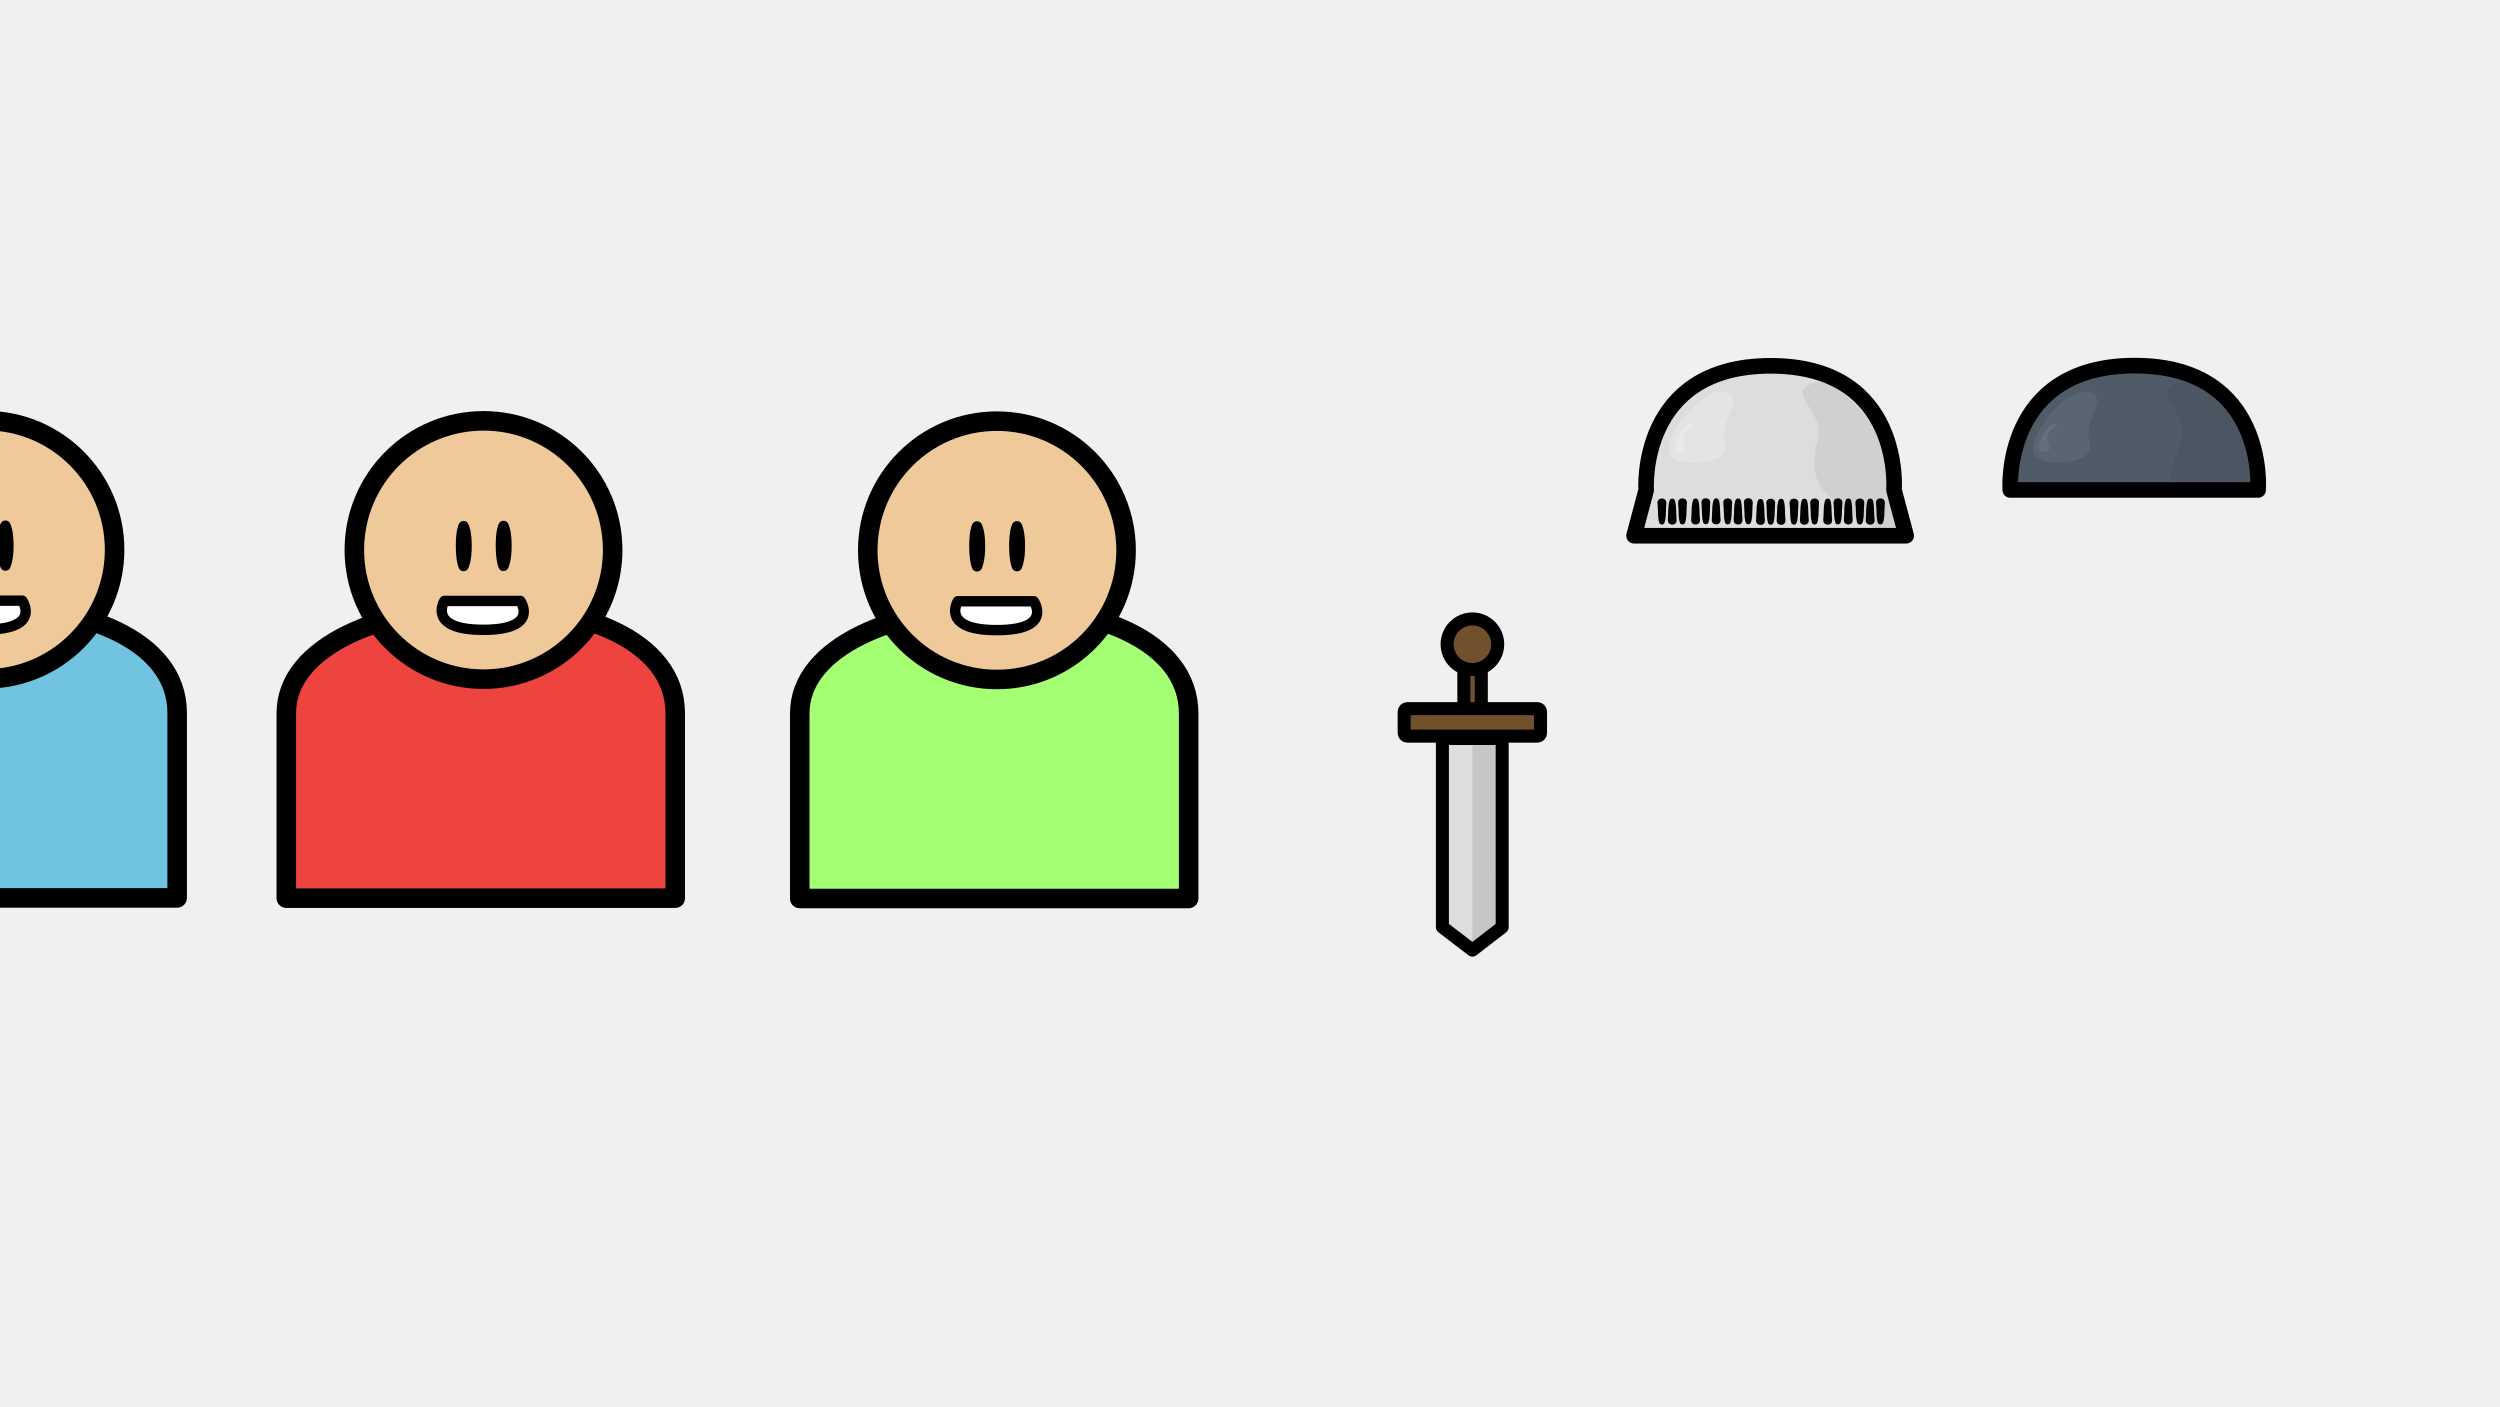
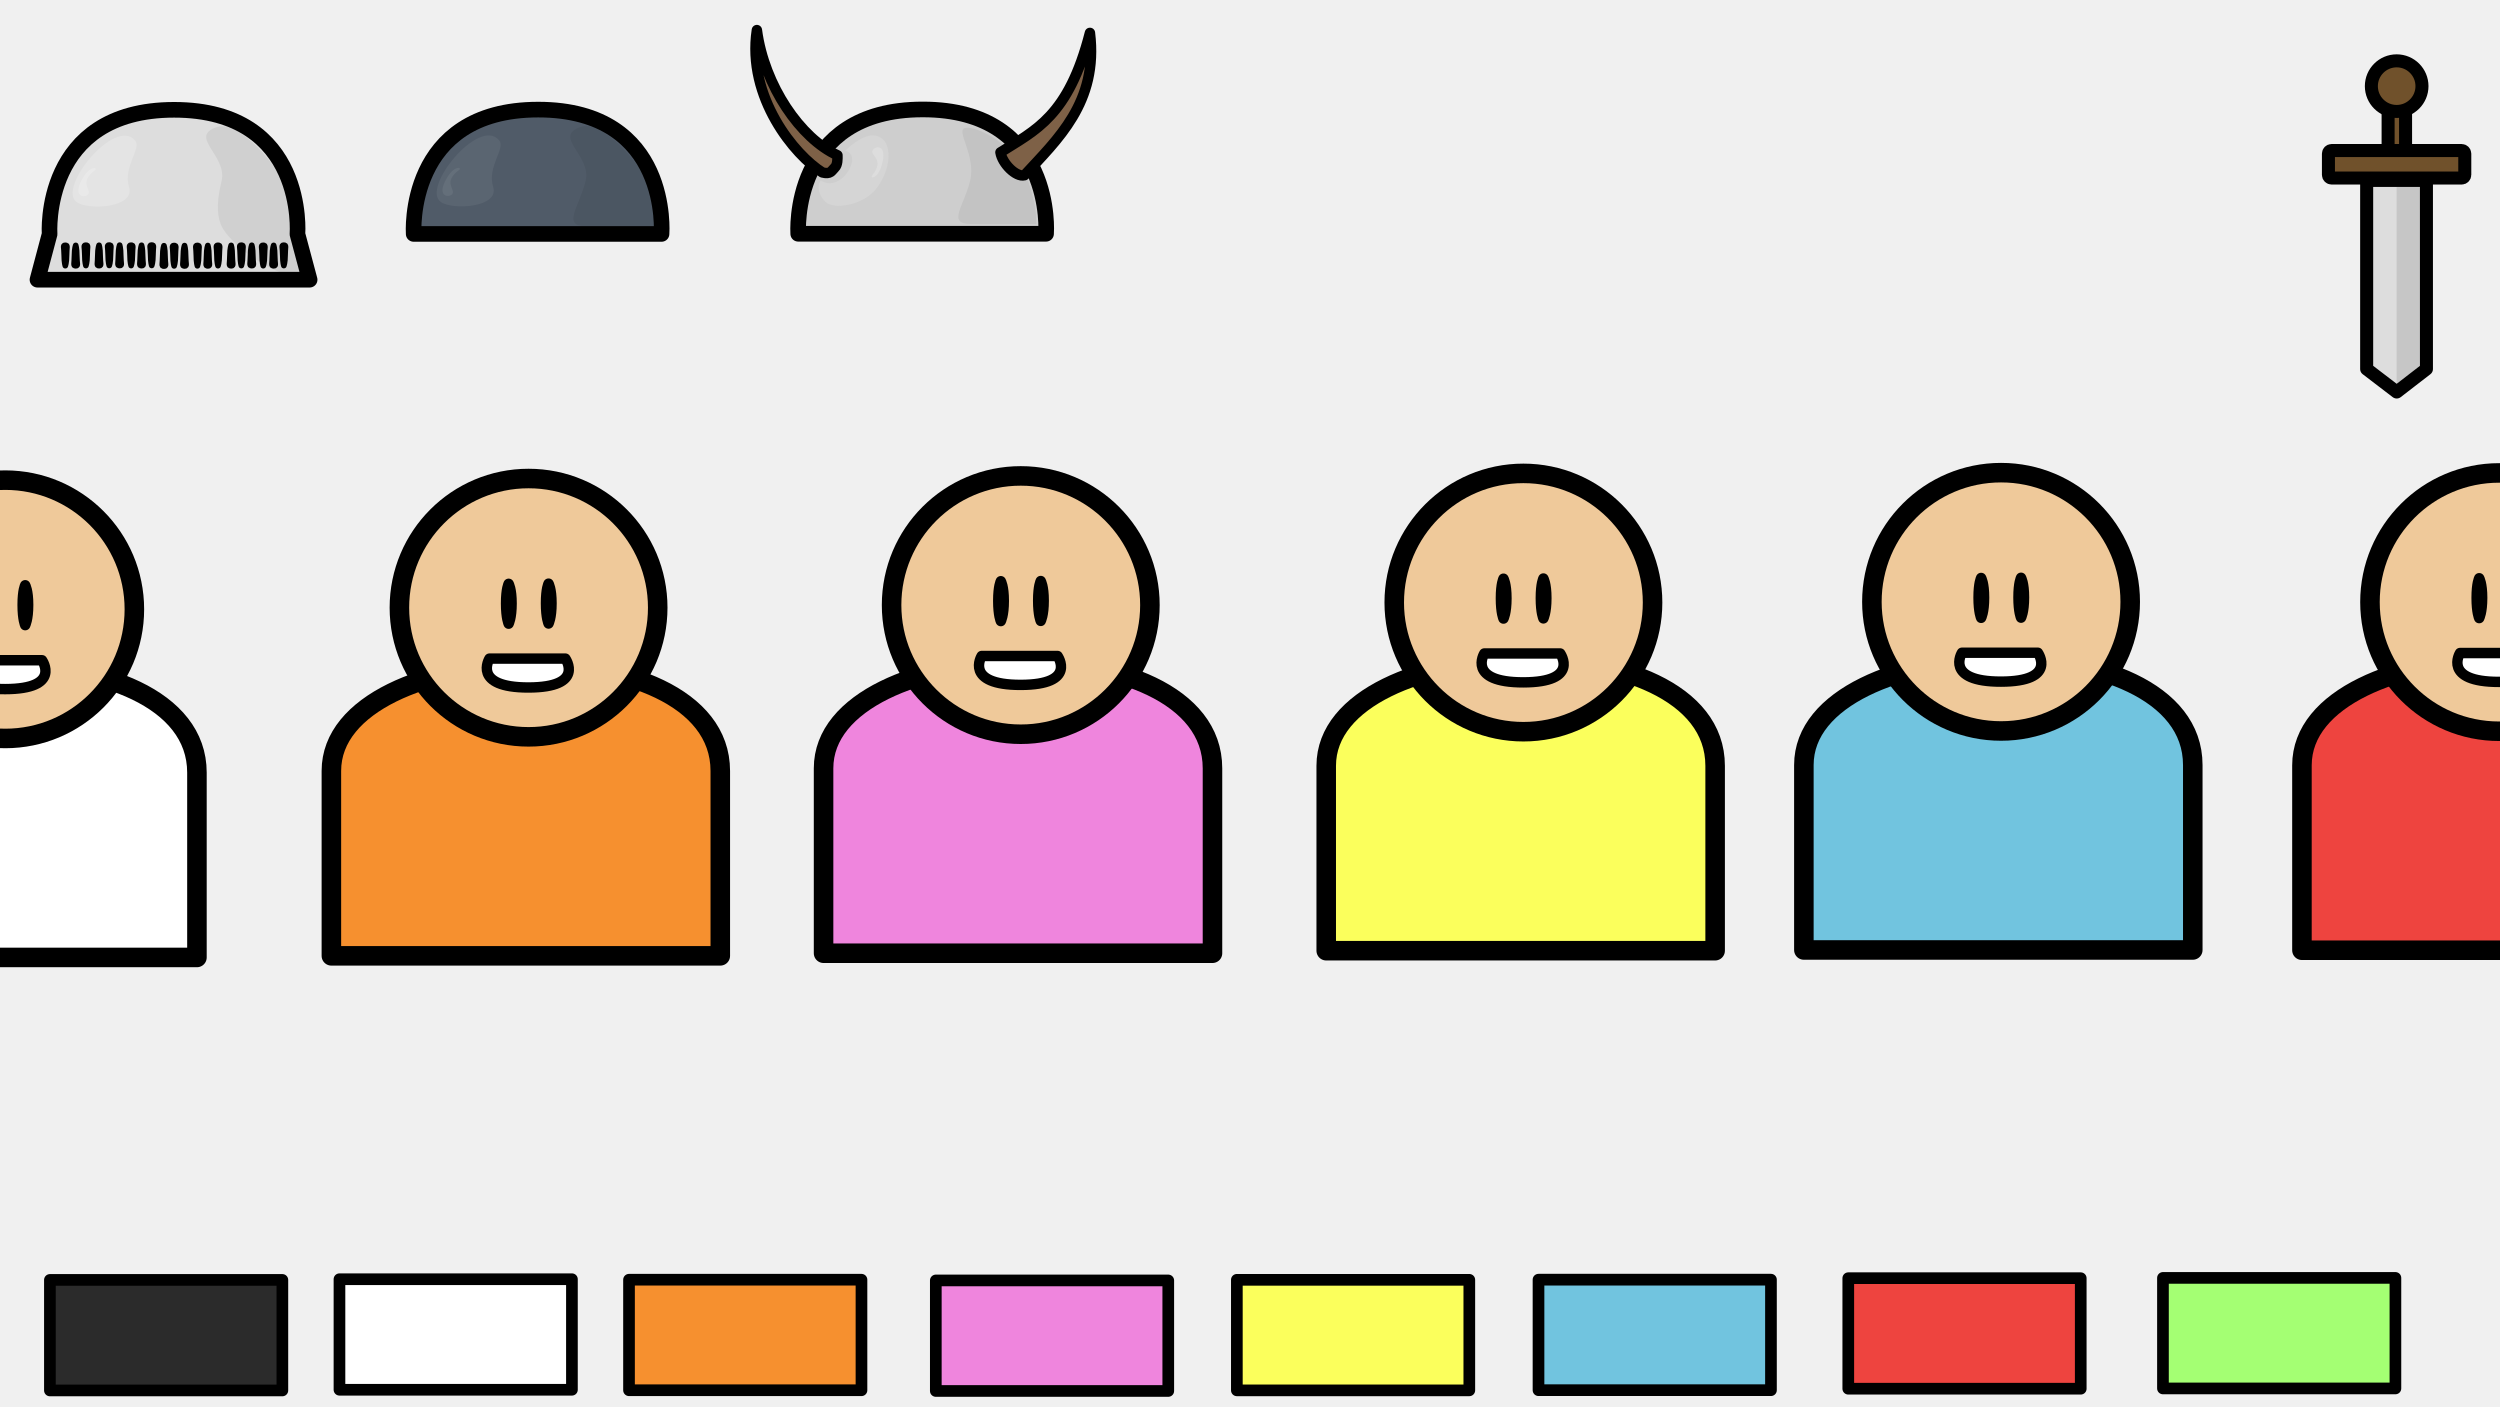
<svg xmlns="http://www.w3.org/2000/svg" width="1920" height="1080" viewBox="0 0 1920 1080" version="1.1" id="svg1">
  <defs id="defs1" />
  <g id="layer1" style="display:inline">
-     <g id="g3" style="display:inline">
-       <g id="g16">
-         <g id="g15">
-           <path style="display:inline;fill:#a4ff73;stroke:#000000;stroke-width:15;stroke-linecap:round;stroke-linejoin:round;stroke-dasharray:none;stroke-opacity:1;fill-opacity:1" d="m 614.203,548.016 c 0,-104.277 298.684,-114.359 298.684,0 V 690.03 H 614.203 Z" id="path4" />
-         </g>
-       </g>
+     <g id="g3" style="display:inline" transform="translate(1548,40)">
+       <path style="display:inline;fill:#a4ff73;fill-opacity:1;stroke:#000000;stroke-width:15;stroke-linecap:round;stroke-linejoin:round;stroke-dasharray:none;stroke-opacity:1" d="m 614.203,548.016 c 0,-104.277 298.684,-114.359 298.684,0 V 690.03 H 614.203 Z" id="path4" />
      <circle style="display:inline;fill:#efc99a;fill-opacity:1;stroke:#000000;stroke-width:15;stroke-linecap:round;stroke-linejoin:round;stroke-dasharray:none;stroke-opacity:1;paint-order:normal" id="path5" cx="765.64" cy="422.639" r="99.198" />
      <path style="display:inline;fill:#ffffff;fill-opacity:1;stroke:#000000;stroke-width:8;stroke-linecap:round;stroke-linejoin:round;stroke-dasharray:none;stroke-opacity:1;paint-order:normal" d="m 735.602,461.759 h 58.331 c 0,0 15.378,22.115 -28.326,22.177 -43.704,0.062 -30.005,-22.177 -30.005,-22.177 z" id="path7" />
      <g id="g11">
        <path style="display:inline;fill:#000000;fill-opacity:1;stroke:#000000;stroke-width:8;stroke-linecap:round;stroke-linejoin:round;stroke-dasharray:none;stroke-opacity:1;paint-order:normal" d="m 750.338,404.313 c 0,0 -1.976,3.662 -1.976,15.066 0,11.404 1.976,15.56 1.976,15.56 0,0 2.275,-4.218 2.277,-15.525 0.002,-11.307 -2.277,-15.101 -2.277,-15.101 z" id="path11" />
        <path style="display:inline;fill:#000000;fill-opacity:1;stroke:#000000;stroke-width:8;stroke-linecap:round;stroke-linejoin:round;stroke-dasharray:none;stroke-opacity:1;paint-order:normal" d="m 780.994,404.174 c 0,0 -1.976,3.662 -1.976,15.066 0,11.404 1.976,15.56 1.976,15.56 0,0 2.275,-4.218 2.277,-15.525 0.002,-11.307 -2.277,-15.101 -2.277,-15.101 z" id="path11-3" />
      </g>
    </g>
-     <g id="g3-8" style="display:inline" transform="translate(-394.3096,-0.2340632)">
-       <g id="g16-8">
-         <g id="g15-2">
-           <path style="display:inline;fill:#ee443f;stroke:#000000;stroke-width:15;stroke-linecap:round;stroke-linejoin:round;stroke-dasharray:none;stroke-opacity:1;fill-opacity:1" d="m 614.203,548.016 c 0,-104.277 298.684,-114.359 298.684,0 V 690.03 H 614.203 Z" id="path4-4" />
-         </g>
-       </g>
+     <g id="g3-8" style="display:inline" transform="translate(1153.69,39.76594)">
+       <path style="display:inline;fill:#ee443f;fill-opacity:1;stroke:#000000;stroke-width:15;stroke-linecap:round;stroke-linejoin:round;stroke-dasharray:none;stroke-opacity:1" d="m 614.203,548.016 c 0,-104.277 298.684,-114.359 298.684,0 V 690.03 H 614.203 Z" id="path4-4" />
      <circle style="display:inline;fill:#efc99a;fill-opacity:1;stroke:#000000;stroke-width:15;stroke-linecap:round;stroke-linejoin:round;stroke-dasharray:none;stroke-opacity:1;paint-order:normal" id="path5-5" cx="765.64" cy="422.639" r="99.198" />
      <path style="display:inline;fill:#ffffff;fill-opacity:1;stroke:#000000;stroke-width:8;stroke-linecap:round;stroke-linejoin:round;stroke-dasharray:none;stroke-opacity:1;paint-order:normal" d="m 735.602,461.759 h 58.331 c 0,0 15.378,22.115 -28.326,22.177 -43.704,0.062 -30.005,-22.177 -30.005,-22.177 z" id="path7-5" />
      <g id="g11-1">
        <path style="display:inline;fill:#000000;fill-opacity:1;stroke:#000000;stroke-width:8;stroke-linecap:round;stroke-linejoin:round;stroke-dasharray:none;stroke-opacity:1;paint-order:normal" d="m 750.338,404.313 c 0,0 -1.976,3.662 -1.976,15.066 0,11.404 1.976,15.56 1.976,15.56 0,0 2.275,-4.218 2.277,-15.525 0.002,-11.307 -2.277,-15.101 -2.277,-15.101 z" id="path11-7" />
        <path style="display:inline;fill:#000000;fill-opacity:1;stroke:#000000;stroke-width:8;stroke-linecap:round;stroke-linejoin:round;stroke-dasharray:none;stroke-opacity:1;paint-order:normal" d="m 780.994,404.174 c 0,0 -1.976,3.662 -1.976,15.066 0,11.404 1.976,15.56 1.976,15.56 0,0 2.275,-4.218 2.277,-15.525 0.002,-11.307 -2.277,-15.101 -2.277,-15.101 z" id="path11-3-1" />
      </g>
    </g>
-     <g id="g3-8-7" style="display:inline" transform="translate(-776.8301,-0.44117)">
-       <g id="g16-8-6">
-         <g id="g15-2-1">
-           <path style="display:inline;fill:#71c4df;fill-opacity:1;stroke:#000000;stroke-width:15;stroke-linecap:round;stroke-linejoin:round;stroke-dasharray:none;stroke-opacity:1" d="m 614.203,548.016 c 0,-104.277 298.684,-114.359 298.684,0 V 690.03 H 614.203 Z" id="path4-4-4" />
-         </g>
-       </g>
+     <g id="g3-8-7" style="display:inline" transform="translate(771.1699,39.55883)">
+       <path style="display:inline;fill:#71c4df;fill-opacity:1;stroke:#000000;stroke-width:15;stroke-linecap:round;stroke-linejoin:round;stroke-dasharray:none;stroke-opacity:1" d="m 614.203,548.016 c 0,-104.277 298.684,-114.359 298.684,0 V 690.03 H 614.203 Z" id="path4-4-4" />
      <circle style="display:inline;fill:#efc99a;fill-opacity:1;stroke:#000000;stroke-width:15;stroke-linecap:round;stroke-linejoin:round;stroke-dasharray:none;stroke-opacity:1;paint-order:normal" id="path5-5-2" cx="765.64" cy="422.639" r="99.198" />
      <path style="display:inline;fill:#ffffff;fill-opacity:1;stroke:#000000;stroke-width:8;stroke-linecap:round;stroke-linejoin:round;stroke-dasharray:none;stroke-opacity:1;paint-order:normal" d="m 735.602,461.759 h 58.331 c 0,0 15.378,22.115 -28.326,22.177 -43.704,0.062 -30.005,-22.177 -30.005,-22.177 z" id="path7-5-3" />
      <g id="g11-1-2">
        <path style="display:inline;fill:#000000;fill-opacity:1;stroke:#000000;stroke-width:8;stroke-linecap:round;stroke-linejoin:round;stroke-dasharray:none;stroke-opacity:1;paint-order:normal" d="m 750.338,404.313 c 0,0 -1.976,3.662 -1.976,15.066 0,11.404 1.976,15.56 1.976,15.56 0,0 2.275,-4.218 2.277,-15.525 0.002,-11.307 -2.277,-15.101 -2.277,-15.101 z" id="path11-7-2" />
        <path style="display:inline;fill:#000000;fill-opacity:1;stroke:#000000;stroke-width:8;stroke-linecap:round;stroke-linejoin:round;stroke-dasharray:none;stroke-opacity:1;paint-order:normal" d="m 780.994,404.174 c 0,0 -1.976,3.662 -1.976,15.066 0,11.404 1.976,15.56 1.976,15.56 0,0 2.275,-4.218 2.277,-15.525 0.002,-11.307 -2.277,-15.101 -2.277,-15.101 z" id="path11-3-1-1" />
      </g>
    </g>
-     <g id="g3-8-7-7" style="display:inline" transform="translate(-1143.665,0.1177045)">
-       <g id="g16-8-6-6">
-         <g id="g15-2-1-1">
-           <path style="display:inline;fill:#fbff5c;fill-opacity:1;stroke:#000000;stroke-width:15;stroke-linecap:round;stroke-linejoin:round;stroke-dasharray:none;stroke-opacity:1" d="m 614.203,548.016 c 0,-104.277 298.684,-114.359 298.684,0 V 690.03 H 614.203 Z" id="path4-4-4-8" />
-         </g>
-       </g>
+     <g id="g3-8-7-7" style="display:inline" transform="translate(404.3348,40.1177)">
+       <path style="display:inline;fill:#fbff5c;fill-opacity:1;stroke:#000000;stroke-width:15;stroke-linecap:round;stroke-linejoin:round;stroke-dasharray:none;stroke-opacity:1" d="m 614.203,548.016 c 0,-104.277 298.684,-114.359 298.684,0 V 690.03 H 614.203 Z" id="path4-4-4-8" />
      <circle style="display:inline;fill:#efc99a;fill-opacity:1;stroke:#000000;stroke-width:15;stroke-linecap:round;stroke-linejoin:round;stroke-dasharray:none;stroke-opacity:1;paint-order:normal" id="path5-5-2-9" cx="765.64" cy="422.639" r="99.198" />
      <path style="display:inline;fill:#ffffff;fill-opacity:1;stroke:#000000;stroke-width:8;stroke-linecap:round;stroke-linejoin:round;stroke-dasharray:none;stroke-opacity:1;paint-order:normal" d="m 735.602,461.759 h 58.331 c 0,0 15.378,22.115 -28.326,22.177 -43.704,0.062 -30.005,-22.177 -30.005,-22.177 z" id="path7-5-3-2" />
      <g id="g11-1-2-7">
        <path style="display:inline;fill:#000000;fill-opacity:1;stroke:#000000;stroke-width:8;stroke-linecap:round;stroke-linejoin:round;stroke-dasharray:none;stroke-opacity:1;paint-order:normal" d="m 750.338,404.313 c 0,0 -1.976,3.662 -1.976,15.066 0,11.404 1.976,15.56 1.976,15.56 0,0 2.275,-4.218 2.277,-15.525 0.002,-11.307 -2.277,-15.101 -2.277,-15.101 z" id="path11-7-2-9" />
        <path style="display:inline;fill:#000000;fill-opacity:1;stroke:#000000;stroke-width:8;stroke-linecap:round;stroke-linejoin:round;stroke-dasharray:none;stroke-opacity:1;paint-order:normal" d="m 780.994,404.174 c 0,0 -1.976,3.662 -1.976,15.066 0,11.404 1.976,15.56 1.976,15.56 0,0 2.275,-4.218 2.277,-15.525 0.002,-11.307 -2.277,-15.101 -2.277,-15.101 z" id="path11-3-1-1-5" />
      </g>
    </g>
-     <g id="g3-8-7-7-2" style="display:inline" transform="translate(-1529.703,2.05883)">
-       <g id="g16-8-6-6-3">
-         <g id="g15-2-1-1-3">
-           <path style="display:inline;fill:#ef85dd;fill-opacity:1;stroke:#000000;stroke-width:15;stroke-linecap:round;stroke-linejoin:round;stroke-dasharray:none;stroke-opacity:1" d="m 614.203,548.016 c 0,-104.277 298.684,-114.359 298.684,0 V 690.03 H 614.203 Z" id="path4-4-4-8-4" />
-         </g>
-       </g>
+     <g id="g3-8-7-7-2" style="display:inline" transform="translate(18.2974,42.05883)">
+       <path style="display:inline;fill:#ef85dd;fill-opacity:1;stroke:#000000;stroke-width:15;stroke-linecap:round;stroke-linejoin:round;stroke-dasharray:none;stroke-opacity:1" d="m 614.203,548.016 c 0,-104.277 298.684,-114.359 298.684,0 V 690.03 H 614.203 Z" id="path4-4-4-8-4" />
      <circle style="display:inline;fill:#efc99a;fill-opacity:1;stroke:#000000;stroke-width:15;stroke-linecap:round;stroke-linejoin:round;stroke-dasharray:none;stroke-opacity:1;paint-order:normal" id="path5-5-2-9-1" cx="765.64" cy="422.639" r="99.198" />
      <path style="display:inline;fill:#ffffff;fill-opacity:1;stroke:#000000;stroke-width:8;stroke-linecap:round;stroke-linejoin:round;stroke-dasharray:none;stroke-opacity:1;paint-order:normal" d="m 735.602,461.759 h 58.331 c 0,0 15.378,22.115 -28.326,22.177 -43.704,0.062 -30.005,-22.177 -30.005,-22.177 z" id="path7-5-3-2-1" />
      <g id="g11-1-2-7-3">
        <path style="display:inline;fill:#000000;fill-opacity:1;stroke:#000000;stroke-width:8;stroke-linecap:round;stroke-linejoin:round;stroke-dasharray:none;stroke-opacity:1;paint-order:normal" d="m 750.338,404.313 c 0,0 -1.976,3.662 -1.976,15.066 0,11.404 1.976,15.56 1.976,15.56 0,0 2.275,-4.218 2.277,-15.525 0.002,-11.307 -2.277,-15.101 -2.277,-15.101 z" id="path11-7-2-9-8" />
        <path style="display:inline;fill:#000000;fill-opacity:1;stroke:#000000;stroke-width:8;stroke-linecap:round;stroke-linejoin:round;stroke-dasharray:none;stroke-opacity:1;paint-order:normal" d="m 780.994,404.174 c 0,0 -1.976,3.662 -1.976,15.066 0,11.404 1.976,15.56 1.976,15.56 0,0 2.275,-4.218 2.277,-15.525 0.002,-11.307 -2.277,-15.101 -2.277,-15.101 z" id="path11-3-1-1-5-7" />
      </g>
    </g>
-     <g id="g3-8-7-7-2-7" style="display:inline" transform="translate(-1907.703,4.05883)">
-       <g id="g16-8-6-6-3-9">
-         <g id="g15-2-1-1-3-3">
-           <path style="display:inline;fill:#f6902f;fill-opacity:1;stroke:#000000;stroke-width:15;stroke-linecap:round;stroke-linejoin:round;stroke-dasharray:none;stroke-opacity:1" d="m 614.203,548.016 c 0,-104.277 298.684,-114.359 298.684,0 V 690.03 H 614.203 Z" id="path4-4-4-8-4-1" />
-         </g>
-       </g>
+     <g id="g3-8-7-7-2-7" style="display:inline" transform="translate(-359.7026,44.05883)">
+       <path style="display:inline;fill:#f6902f;fill-opacity:1;stroke:#000000;stroke-width:15;stroke-linecap:round;stroke-linejoin:round;stroke-dasharray:none;stroke-opacity:1" d="m 614.203,548.016 c 0,-104.277 298.684,-114.359 298.684,0 V 690.03 H 614.203 Z" id="path4-4-4-8-4-1" />
      <circle style="display:inline;fill:#efc99a;fill-opacity:1;stroke:#000000;stroke-width:15;stroke-linecap:round;stroke-linejoin:round;stroke-dasharray:none;stroke-opacity:1;paint-order:normal" id="path5-5-2-9-1-9" cx="765.64" cy="422.639" r="99.198" />
      <path style="display:inline;fill:#ffffff;fill-opacity:1;stroke:#000000;stroke-width:8;stroke-linecap:round;stroke-linejoin:round;stroke-dasharray:none;stroke-opacity:1;paint-order:normal" d="m 735.602,461.759 h 58.331 c 0,0 15.378,22.115 -28.326,22.177 -43.704,0.062 -30.005,-22.177 -30.005,-22.177 z" id="path7-5-3-2-1-8" />
      <g id="g11-1-2-7-3-6">
        <path style="display:inline;fill:#000000;fill-opacity:1;stroke:#000000;stroke-width:8;stroke-linecap:round;stroke-linejoin:round;stroke-dasharray:none;stroke-opacity:1;paint-order:normal" d="m 750.338,404.313 c 0,0 -1.976,3.662 -1.976,15.066 0,11.404 1.976,15.56 1.976,15.56 0,0 2.275,-4.218 2.277,-15.525 0.002,-11.307 -2.277,-15.101 -2.277,-15.101 z" id="path11-7-2-9-8-5" />
        <path style="display:inline;fill:#000000;fill-opacity:1;stroke:#000000;stroke-width:8;stroke-linecap:round;stroke-linejoin:round;stroke-dasharray:none;stroke-opacity:1;paint-order:normal" d="m 780.994,404.174 c 0,0 -1.976,3.662 -1.976,15.066 0,11.404 1.976,15.56 1.976,15.56 0,0 2.275,-4.218 2.277,-15.525 0.002,-11.307 -2.277,-15.101 -2.277,-15.101 z" id="path11-3-1-1-5-7-0" />
      </g>
    </g>
-     <g id="g3-8-7-7-2-7-0" style="display:inline" transform="translate(-2309.642,5.304429)">
-       <g id="g16-8-6-6-3-9-2">
-         <g id="g15-2-1-1-3-3-4">
-           <path style="display:inline;fill:#ffffff;fill-opacity:1;stroke:#000000;stroke-width:15;stroke-linecap:round;stroke-linejoin:round;stroke-dasharray:none;stroke-opacity:1" d="m 614.203,548.016 c 0,-104.277 298.684,-114.359 298.684,0 V 690.03 H 614.203 Z" id="path4-4-4-8-4-1-8" />
-         </g>
-       </g>
+     <g id="g3-8-7-7-2-7-0" style="display:inline" transform="translate(-761.642,45.30443)">
+       <path style="display:inline;fill:#ffffff;fill-opacity:1;stroke:#000000;stroke-width:15;stroke-linecap:round;stroke-linejoin:round;stroke-dasharray:none;stroke-opacity:1" d="m 614.203,548.016 c 0,-104.277 298.684,-114.359 298.684,0 V 690.03 H 614.203 Z" id="path4-4-4-8-4-1-8" />
      <circle style="display:inline;fill:#efc99a;fill-opacity:1;stroke:#000000;stroke-width:15;stroke-linecap:round;stroke-linejoin:round;stroke-dasharray:none;stroke-opacity:1;paint-order:normal" id="path5-5-2-9-1-9-6" cx="765.64" cy="422.639" r="99.198" />
      <path style="display:inline;fill:#ffffff;fill-opacity:1;stroke:#000000;stroke-width:8;stroke-linecap:round;stroke-linejoin:round;stroke-dasharray:none;stroke-opacity:1;paint-order:normal" d="m 735.602,461.759 h 58.331 c 0,0 15.378,22.115 -28.326,22.177 -43.704,0.062 -30.005,-22.177 -30.005,-22.177 z" id="path7-5-3-2-1-8-5" />
      <g id="g11-1-2-7-3-6-0">
        <path style="display:inline;fill:#000000;fill-opacity:1;stroke:#000000;stroke-width:8;stroke-linecap:round;stroke-linejoin:round;stroke-dasharray:none;stroke-opacity:1;paint-order:normal" d="m 750.338,404.313 c 0,0 -1.976,3.662 -1.976,15.066 0,11.404 1.976,15.56 1.976,15.56 0,0 2.275,-4.218 2.277,-15.525 0.002,-11.307 -2.277,-15.101 -2.277,-15.101 z" id="path11-7-2-9-8-5-9" />
        <path style="display:inline;fill:#000000;fill-opacity:1;stroke:#000000;stroke-width:8;stroke-linecap:round;stroke-linejoin:round;stroke-dasharray:none;stroke-opacity:1;paint-order:normal" d="m 780.994,404.174 c 0,0 -1.976,3.662 -1.976,15.066 0,11.404 1.976,15.56 1.976,15.56 0,0 2.275,-4.218 2.277,-15.525 0.002,-11.307 -2.277,-15.101 -2.277,-15.101 z" id="path11-3-1-1-5-7-0-0" />
      </g>
    </g>
-     <g id="g3-8-7-7-2-7-0-3" style="display:inline" transform="translate(-2712.542,4.076073)">
-       <g id="g16-8-6-6-3-9-2-8">
-         <g id="g15-2-1-1-3-3-4-9">
-           <path style="display:inline;fill:#2b2b2b;fill-opacity:1;stroke:#000000;stroke-width:15;stroke-linecap:round;stroke-linejoin:round;stroke-dasharray:none;stroke-opacity:1" d="m 614.203,548.016 c 0,-104.277 298.684,-114.359 298.684,0 V 690.03 H 614.203 Z" id="path4-4-4-8-4-1-8-3" />
-         </g>
-       </g>
+     <g id="g3-8-7-7-2-7-0-3" style="display:inline" transform="translate(-1164.542,44.07607)">
+       <path style="display:inline;fill:#2b2b2b;fill-opacity:1;stroke:#000000;stroke-width:15;stroke-linecap:round;stroke-linejoin:round;stroke-dasharray:none;stroke-opacity:1" d="m 614.203,548.016 c 0,-104.277 298.684,-114.359 298.684,0 V 690.03 H 614.203 Z" id="path4-4-4-8-4-1-8-3" />
      <circle style="display:inline;fill:#efc99a;fill-opacity:1;stroke:#000000;stroke-width:15;stroke-linecap:round;stroke-linejoin:round;stroke-dasharray:none;stroke-opacity:1;paint-order:normal" id="path5-5-2-9-1-9-6-4" cx="765.64" cy="422.639" r="99.198" />
      <path style="display:inline;fill:#ffffff;fill-opacity:1;stroke:#000000;stroke-width:8;stroke-linecap:round;stroke-linejoin:round;stroke-dasharray:none;stroke-opacity:1;paint-order:normal" d="m 735.602,461.759 h 58.331 c 0,0 15.378,22.115 -28.326,22.177 -43.704,0.062 -30.005,-22.177 -30.005,-22.177 z" id="path7-5-3-2-1-8-5-4" />
      <g id="g11-1-2-7-3-6-0-6">
        <path style="display:inline;fill:#000000;fill-opacity:1;stroke:#000000;stroke-width:8;stroke-linecap:round;stroke-linejoin:round;stroke-dasharray:none;stroke-opacity:1;paint-order:normal" d="m 750.338,404.313 c 0,0 -1.976,3.662 -1.976,15.066 0,11.404 1.976,15.56 1.976,15.56 0,0 2.275,-4.218 2.277,-15.525 0.002,-11.307 -2.277,-15.101 -2.277,-15.101 z" id="path11-7-2-9-8-5-9-0" />
        <path style="display:inline;fill:#000000;fill-opacity:1;stroke:#000000;stroke-width:8;stroke-linecap:round;stroke-linejoin:round;stroke-dasharray:none;stroke-opacity:1;paint-order:normal" d="m 780.994,404.174 c 0,0 -1.976,3.662 -1.976,15.066 0,11.404 1.976,15.56 1.976,15.56 0,0 2.275,-4.218 2.277,-15.525 0.002,-11.307 -2.277,-15.101 -2.277,-15.101 z" id="path11-3-1-1-5-7-0-0-6" />
      </g>
    </g>
-     <g id="g18" transform="translate(1266)">
-       <g id="g14" transform="translate(370.524)">
+     <g id="g18" transform="translate(39.83521,-196.6173)">
+       <g id="g14" transform="translate(-97.47605)">
        <path style="fill:#cecece;fill-opacity:1;stroke:#000000;stroke-width:12;stroke-linecap:round;stroke-linejoin:round;stroke-dasharray:none;stroke-opacity:1;paint-order:normal" d="m 670.672,376.157 h 190.348 c 0,0 7.504,-95.484 -94.704,-95.484 -102.208,0 -95.645,95.484 -95.645,95.484 z" id="path12" />
        <g id="g17" style="display:inline">
          <path id="path14-4" style="baseline-shift:baseline;display:inline;overflow:visible;vector-effect:none;fill:#c3c3c3;fill-opacity:1;stroke-linecap:round;stroke-linejoin:round;paint-order:stroke markers fill;enable-background:accumulate;stop-color:#000000" d="m 803.299,368.66 c -18.597,-0.111 -5.493,-13.345 -0.601,-33.084 4.892,-19.738 -12.096,-39.611 -3.371,-40.802 8.725,-1.191 31.625,11.939 33.617,19.49 -13.577,2.483 4.972,23.554 12.742,17.274 7.107,19.034 7.844,28.291 7.904,37.139 -17.182,-0.001 -38.343,0.103 -50.291,-0.016 z" />
          <path id="path14" style="baseline-shift:baseline;display:inline;overflow:visible;vector-effect:none;fill:#d5d5d5;stroke-linecap:round;stroke-linejoin:round;paint-order:stroke markers fill;enable-background:accumulate;stop-color:#000000;stop-opacity:1" transform="rotate(-42.35315)" d="m 339.141,720.704 c 0.375,8.12 -10.077,19.609 -27.502,23.549 -17.425,3.939 -37.04,-9.676 -37.446,-18.472 -0.407,-8.796 4.178,-13.85 8.449,-14.535 4.557,18.026 37.701,7.882 29.149,-4.302 20.187,-0.149 26.975,5.64 27.351,13.761 z" />
          <path id="path15" style="fill:#dddddd;stroke-width:1.763;stroke-linecap:round;stroke-linejoin:round" d="m 734.59,324.131 c 5.655,-18.339 -6.41,-15.388 -7.018,-11.392 -0.608,3.995 9.479,6.591 -0.174,18.698 -1.825,2.289 4.005,3.028 7.192,-7.306 z" />
        </g>
        <g id="g13">
          <path style="fill:#7e6147;fill-opacity:1;stroke:#000000;stroke-width:8;stroke-linecap:round;stroke-linejoin:round;stroke-dasharray:none;stroke-opacity:1;paint-order:normal" d="m 825.982,313.613 c 1.382,8.657 12.023,19.251 18.436,17.604 25.117,-27.406 56.877,-55.856 50.288,-109.339 -16.473,64.293 -41.932,74.655 -68.724,91.736 z" id="path13" />
          <path style="display:inline;fill:#7e6147;fill-opacity:1;stroke:#000000;stroke-width:8;stroke-linecap:round;stroke-linejoin:round;stroke-dasharray:none;stroke-opacity:1;paint-order:normal" d="m 698.653,325.461 c -2.416,2.287 -3.027,5.244 -9.441,3.597 -21.078,-13.157 -58.167,-57.611 -50.288,-109.339 5.675,42.961 33.762,83.297 61.871,96.119 0.052,2.493 0.274,7.336 -2.143,9.623 z" id="path13-6" />
        </g>
      </g>
      <g id="g14-3" transform="translate(-392.7963,0.1249513)" style="display:inline">
        <path style="fill:#505b68;fill-opacity:1;stroke:#000000;stroke-width:12;stroke-linecap:round;stroke-linejoin:round;stroke-dasharray:none;stroke-opacity:1;paint-order:normal" d="m 670.672,376.157 h 190.348 c 0,0 7.504,-95.484 -94.704,-95.484 -102.208,0 -95.645,95.484 -95.645,95.484 z" id="path12-3" />
        <g id="g17-4" style="display:inline">
          <path id="path14-4-1" style="baseline-shift:baseline;display:inline;overflow:visible;vector-effect:none;fill:#000000;fill-opacity:0.06;stroke-linecap:round;stroke-linejoin:round;paint-order:stroke markers fill;enable-background:accumulate;stop-color:#000000" d="m 802.831,370.222 c -18.597,-0.111 -5.024,-14.908 -0.132,-34.646 4.892,-19.738 -25.864,-34.126 -3.559,-41.677 22.305,-7.551 72.8,59.097 56.246,76.387 -17.182,-0.001 -52.555,-0.063 -52.555,-0.063 z" />
          <path id="path14-1" style="baseline-shift:baseline;display:inline;overflow:visible;vector-effect:none;fill:#ffffff;fill-opacity:0.06;stroke-linecap:round;stroke-linejoin:round;paint-order:stroke markers fill;enable-background:accumulate;stop-color:#000000;stop-opacity:1" transform="rotate(-42.35315)" d="m 339.141,720.704 c 0.375,8.12 -20.55,8.597 -27.502,23.549 -6.952,14.952 -35.043,-7.576 -37.446,-18.472 -4.402,-18.285 65.804,-28.793 64.948,-5.076 z" />
          <path id="path15-3" style="fill:#ffffff;fill-opacity:0.065;stroke-width:1.763;stroke-linecap:round;stroke-linejoin:round" d="m 696.762,332.21 c -10.191,16.262 2.228,16.52 3.845,12.816 1.617,-3.703 -7.46,-8.812 4.987,-18.022 2.353,-1.741 -3.09,-3.958 -8.832,5.206 z" />
        </g>
      </g>
      <g id="g14-3-9" transform="translate(-672.4154,0.2775026)" style="display:inline">
        <path style="fill:#dddddd;fill-opacity:1;stroke:#000000;stroke-width:12;stroke-linecap:round;stroke-linejoin:round;stroke-dasharray:none;stroke-opacity:1;paint-order:normal" d="m 670.672,376.157 -9.311,35 h 209.013 l -9.354,-35 c 0,0 7.504,-95.484 -94.704,-95.484 -102.208,0 -95.645,95.484 -95.645,95.484 z" id="path12-3-3" />
        <g id="g17-4-1" style="display:inline">
          <path id="path14-4-1-9" style="baseline-shift:baseline;display:inline;overflow:visible;vector-effect:none;fill:#000000;fill-opacity:0.06;stroke-linecap:round;stroke-linejoin:round;paint-order:stroke markers fill;enable-background:accumulate;stop-color:#000000" d="m 802.831,370.222 c -2.535,-5.611 -5.024,-14.908 -0.132,-34.646 4.892,-19.738 -25.864,-34.126 -3.559,-41.677 22.305,-7.551 72.8,59.097 56.246,76.387 39.566,69.556 -39.679,25.102 -52.555,-0.063 z" />
          <path id="path14-1-8" style="baseline-shift:baseline;display:inline;overflow:visible;vector-effect:none;fill:#ffffff;fill-opacity:0.201;stroke-linecap:round;stroke-linejoin:round;paint-order:stroke markers fill;enable-background:accumulate;stop-color:#000000;stop-opacity:1" transform="rotate(-42.35315)" d="m 339.141,720.704 c 0.375,8.12 -20.55,8.597 -27.502,23.549 -6.952,14.952 -35.043,-7.576 -37.446,-18.472 -4.402,-18.285 65.804,-28.793 64.948,-5.076 z" />
          <path id="path15-3-6" style="fill:#ffffff;fill-opacity:0.201;stroke-width:1.763;stroke-linecap:round;stroke-linejoin:round" d="m 696.762,332.21 c -10.191,16.262 2.228,16.52 3.845,12.816 1.617,-3.703 -7.46,-8.812 4.987,-18.022 2.353,-1.741 -3.09,-3.958 -8.832,5.206 z" />
        </g>
        <g id="g19" transform="matrix(0.5385967,0,0,0.4851436,278.288,202.279)">
          <path style="display:inline;fill:#000000;fill-opacity:1;stroke:#000000;stroke-width:7.718;stroke-linecap:round;stroke-linejoin:round;stroke-dasharray:none;stroke-opacity:1;paint-order:normal" d="m 750.907,375.47 c -4.132,0.056 -1.682,4.003 -1.682,16.468 0,12.465 1.682,17.008 1.682,17.008 0,0 1.937,-4.611 1.939,-16.97 0.002,-12.359 2.193,-16.563 -1.939,-16.507 z" id="path11-8" />
          <path style="display:inline;fill:#000000;fill-opacity:1;stroke:#000000;stroke-width:7.718;stroke-linecap:round;stroke-linejoin:round;stroke-dasharray:none;stroke-opacity:1;paint-order:normal" d="m 765.772,409.108 c 4.132,-0.056 1.682,-4.003 1.682,-16.468 0,-12.465 -1.682,-17.008 -1.682,-17.008 0,0 -1.937,4.611 -1.939,16.97 -0.002,12.359 -2.193,16.563 1.939,16.507 z" id="path11-8-0" />
          <path style="display:inline;fill:#000000;fill-opacity:1;stroke:#000000;stroke-width:7.718;stroke-linecap:round;stroke-linejoin:round;stroke-dasharray:none;stroke-opacity:1;paint-order:normal" d="m 780.277,375.267 c -4.132,0.056 -1.682,4.003 -1.682,16.468 0,12.465 1.682,17.008 1.682,17.008 0,0 1.937,-4.611 1.939,-16.97 0.002,-12.359 2.193,-16.563 -1.939,-16.507 z" id="path11-8-4" />
        </g>
        <g id="g19-6" transform="matrix(-0.5385967,0,0,-0.4851436,1128.913,582.7262)" style="display:inline">
          <path style="display:inline;fill:#000000;fill-opacity:1;stroke:#000000;stroke-width:7.718;stroke-linecap:round;stroke-linejoin:round;stroke-dasharray:none;stroke-opacity:1;paint-order:normal" d="m 750.907,375.47 c -4.132,0.056 -1.682,4.003 -1.682,16.468 0,12.465 1.682,17.008 1.682,17.008 0,0 1.937,-4.611 1.939,-16.97 0.002,-12.359 2.193,-16.563 -1.939,-16.507 z" id="path11-8-1" />
          <path style="display:inline;fill:#000000;fill-opacity:1;stroke:#000000;stroke-width:7.718;stroke-linecap:round;stroke-linejoin:round;stroke-dasharray:none;stroke-opacity:1;paint-order:normal" d="m 765.772,409.108 c 4.132,-0.056 1.682,-4.003 1.682,-16.468 0,-12.465 -1.682,-17.008 -1.682,-17.008 0,0 -1.937,4.611 -1.939,16.97 -0.002,12.359 -2.193,16.563 1.939,16.507 z" id="path11-8-0-3" />
          <path style="display:inline;fill:#000000;fill-opacity:1;stroke:#000000;stroke-width:7.718;stroke-linecap:round;stroke-linejoin:round;stroke-dasharray:none;stroke-opacity:1;paint-order:normal" d="m 780.277,375.267 c -4.132,0.056 -1.682,4.003 -1.682,16.468 0,12.465 1.682,17.008 1.682,17.008 0,0 1.937,-4.611 1.939,-16.97 0.002,-12.359 2.193,-16.563 -1.939,-16.507 z" id="path11-8-4-8" />
        </g>
        <g id="g19-6-4" transform="matrix(0.5385967,0,0,0.4851436,328.8424,202.1914)" style="display:inline">
          <path style="display:inline;fill:#000000;fill-opacity:1;stroke:#000000;stroke-width:7.718;stroke-linecap:round;stroke-linejoin:round;stroke-dasharray:none;stroke-opacity:1;paint-order:normal" d="m 750.907,375.47 c -4.132,0.056 -1.682,4.003 -1.682,16.468 0,12.465 1.682,17.008 1.682,17.008 0,0 1.937,-4.611 1.939,-16.97 0.002,-12.359 2.193,-16.563 -1.939,-16.507 z" id="path11-8-1-9" />
          <path style="display:inline;fill:#000000;fill-opacity:1;stroke:#000000;stroke-width:7.718;stroke-linecap:round;stroke-linejoin:round;stroke-dasharray:none;stroke-opacity:1;paint-order:normal" d="m 765.772,409.108 c 4.132,-0.056 1.682,-4.003 1.682,-16.468 0,-12.465 -1.682,-17.008 -1.682,-17.008 0,0 -1.937,4.611 -1.939,16.97 -0.002,12.359 -2.193,16.563 1.939,16.507 z" id="path11-8-0-3-6" />
          <path style="display:inline;fill:#000000;fill-opacity:1;stroke:#000000;stroke-width:7.718;stroke-linecap:round;stroke-linejoin:round;stroke-dasharray:none;stroke-opacity:1;paint-order:normal" d="m 780.277,375.267 c -4.132,0.056 -1.682,4.003 -1.682,16.468 0,12.465 1.682,17.008 1.682,17.008 0,0 1.937,-4.611 1.939,-16.97 0.002,-12.359 2.193,-16.563 -1.939,-16.507 z" id="path11-8-4-8-3" />
        </g>
        <g id="g19-2" transform="matrix(0.5385967,0,0,0.4851436,379.7506,202.3737)" style="display:inline">
          <path style="display:inline;fill:#000000;fill-opacity:1;stroke:#000000;stroke-width:7.718;stroke-linecap:round;stroke-linejoin:round;stroke-dasharray:none;stroke-opacity:1;paint-order:normal" d="m 750.907,375.47 c -4.132,0.056 -1.682,4.003 -1.682,16.468 0,12.465 1.682,17.008 1.682,17.008 0,0 1.937,-4.611 1.939,-16.97 0.002,-12.359 2.193,-16.563 -1.939,-16.507 z" id="path11-8-9" />
          <path style="display:inline;fill:#000000;fill-opacity:1;stroke:#000000;stroke-width:7.718;stroke-linecap:round;stroke-linejoin:round;stroke-dasharray:none;stroke-opacity:1;paint-order:normal" d="m 765.772,409.108 c 4.132,-0.056 1.682,-4.003 1.682,-16.468 0,-12.465 -1.682,-17.008 -1.682,-17.008 0,0 -1.937,4.611 -1.939,16.97 -0.002,12.359 -2.193,16.563 1.939,16.507 z" id="path11-8-0-1" />
          <path style="display:inline;fill:#000000;fill-opacity:1;stroke:#000000;stroke-width:7.718;stroke-linecap:round;stroke-linejoin:round;stroke-dasharray:none;stroke-opacity:1;paint-order:normal" d="m 780.277,375.267 c -4.132,0.056 -1.682,4.003 -1.682,16.468 0,12.465 1.682,17.008 1.682,17.008 0,0 1.937,-4.611 1.939,-16.97 0.002,-12.359 2.193,-16.563 -1.939,-16.507 z" id="path11-8-4-3" />
        </g>
        <g id="g19-6-5" transform="matrix(-0.5385967,0,0,-0.4851436,1230.375,582.8208)" style="display:inline">
          <path style="display:inline;fill:#000000;fill-opacity:1;stroke:#000000;stroke-width:7.718;stroke-linecap:round;stroke-linejoin:round;stroke-dasharray:none;stroke-opacity:1;paint-order:normal" d="m 750.907,375.47 c -4.132,0.056 -1.682,4.003 -1.682,16.468 0,12.465 1.682,17.008 1.682,17.008 0,0 1.937,-4.611 1.939,-16.97 0.002,-12.359 2.193,-16.563 -1.939,-16.507 z" id="path11-8-1-98" />
          <path style="display:inline;fill:#000000;fill-opacity:1;stroke:#000000;stroke-width:7.718;stroke-linecap:round;stroke-linejoin:round;stroke-dasharray:none;stroke-opacity:1;paint-order:normal" d="m 765.772,409.108 c 4.132,-0.056 1.682,-4.003 1.682,-16.468 0,-12.465 -1.682,-17.008 -1.682,-17.008 0,0 -1.937,4.611 -1.939,16.97 -0.002,12.359 -2.193,16.563 1.939,16.507 z" id="path11-8-0-3-4" />
          <path style="display:inline;fill:#000000;fill-opacity:1;stroke:#000000;stroke-width:7.718;stroke-linecap:round;stroke-linejoin:round;stroke-dasharray:none;stroke-opacity:1;paint-order:normal" d="m 780.277,375.267 c -4.132,0.056 -1.682,4.003 -1.682,16.468 0,12.465 1.682,17.008 1.682,17.008 0,0 1.937,-4.611 1.939,-16.97 0.002,-12.359 2.193,-16.563 -1.939,-16.507 z" id="path11-8-4-8-0" />
        </g>
        <g id="g19-6-5-2" transform="matrix(-0.5385967,0,0,-0.4851436,1178.747,583.0708)" style="display:inline">
          <path style="display:inline;fill:#000000;fill-opacity:1;stroke:#000000;stroke-width:7.718;stroke-linecap:round;stroke-linejoin:round;stroke-dasharray:none;stroke-opacity:1;paint-order:normal" d="m 750.907,375.47 c -4.132,0.056 -1.682,4.003 -1.682,16.468 0,12.465 1.682,17.008 1.682,17.008 0,0 1.937,-4.611 1.939,-16.97 0.002,-12.359 2.193,-16.563 -1.939,-16.507 z" id="path11-8-1-98-0" />
          <path style="display:inline;fill:#000000;fill-opacity:1;stroke:#000000;stroke-width:7.718;stroke-linecap:round;stroke-linejoin:round;stroke-dasharray:none;stroke-opacity:1;paint-order:normal" d="m 765.772,409.108 c 4.132,-0.056 1.682,-4.003 1.682,-16.468 0,-12.465 -1.682,-17.008 -1.682,-17.008 0,0 -1.937,4.611 -1.939,16.97 -0.002,12.359 -2.193,16.563 1.939,16.507 z" id="path11-8-0-3-4-9" />
          <path style="display:inline;fill:#000000;fill-opacity:1;stroke:#000000;stroke-width:7.718;stroke-linecap:round;stroke-linejoin:round;stroke-dasharray:none;stroke-opacity:1;paint-order:normal" d="m 780.277,375.267 c -4.132,0.056 -1.682,4.003 -1.682,16.468 0,12.465 1.682,17.008 1.682,17.008 0,0 1.937,-4.611 1.939,-16.97 0.002,-12.359 2.193,-16.563 -1.939,-16.507 z" id="path11-8-4-8-0-7" />
        </g>
        <g id="g19-6-4-7" transform="matrix(0.5385967,0,0,0.4851436,430.305,202.2861)" style="display:inline">
          <path style="display:inline;fill:#000000;fill-opacity:1;stroke:#000000;stroke-width:7.718;stroke-linecap:round;stroke-linejoin:round;stroke-dasharray:none;stroke-opacity:1;paint-order:normal" d="m 750.907,375.47 c -4.132,0.056 -1.682,4.003 -1.682,16.468 0,12.465 1.682,17.008 1.682,17.008 0,0 1.937,-4.611 1.939,-16.97 0.002,-12.359 2.193,-16.563 -1.939,-16.507 z" id="path11-8-1-9-6" />
          <path style="display:inline;fill:#000000;fill-opacity:1;stroke:#000000;stroke-width:7.718;stroke-linecap:round;stroke-linejoin:round;stroke-dasharray:none;stroke-opacity:1;paint-order:normal" d="m 765.772,409.108 c 4.132,-0.056 1.682,-4.003 1.682,-16.468 0,-12.465 -1.682,-17.008 -1.682,-17.008 0,0 -1.937,4.611 -1.939,16.97 -0.002,12.359 -2.193,16.563 1.939,16.507 z" id="path11-8-0-3-6-3" />
          <path style="display:inline;fill:#000000;fill-opacity:1;stroke:#000000;stroke-width:7.718;stroke-linecap:round;stroke-linejoin:round;stroke-dasharray:none;stroke-opacity:1;paint-order:normal" d="m 780.277,375.267 c -4.132,0.056 -1.682,4.003 -1.682,16.468 0,12.465 1.682,17.008 1.682,17.008 0,0 1.937,-4.611 1.939,-16.97 0.002,-12.359 2.193,-16.563 -1.939,-16.507 z" id="path11-8-4-8-3-6" />
        </g>
      </g>
    </g>
-     <rect style="display:inline;fill:#70512b;fill-opacity:1;stroke:#000000;stroke-width:10;stroke-linecap:round;stroke-linejoin:round;stroke-dasharray:none;stroke-opacity:1;paint-order:normal" id="rect21" width="13.41" height="66.778" x="1124.229" y="493.167" ry="1.549" />
-     <path id="rect21-6-5" style="display:inline;fill:#dddddd;stroke:#000000;stroke-width:10;stroke-linecap:round;stroke-linejoin:round;stroke-dasharray:none;fill-opacity:1" d="m 1153.667,712.04 -22.835,17.639 -23.068,-17.639 V 567.169 h 45.904 z" />
-     <rect style="display:inline;fill:#70512b;fill-opacity:1;stroke:#000000;stroke-width:10;stroke-linecap:round;stroke-linejoin:round;stroke-dasharray:none;stroke-opacity:1;paint-order:normal" id="rect21-6" width="21.133" height="104.714" x="544.223" y="-1183.117" ry="2.428" transform="rotate(90)" />
-     <circle style="display:inline;fill:#70512b;fill-opacity:1;stroke:#000000;stroke-width:10;stroke-linecap:round;stroke-linejoin:round;stroke-dasharray:none;stroke-opacity:1;paint-order:normal" id="path19" cx="1130.807" cy="494.777" r="19.435" />
-     <path style="fill:#000000;fill-opacity:0.106;stroke:none;stroke-width:10;stroke-linecap:round;stroke-linejoin:round;stroke-dasharray:none;stroke-opacity:1;paint-order:normal" d="M 1130.78,723.382 V 572.186 l 17.914,0 -0.094,137.566 z" id="path21" />
+     <g id="g1">
+       <rect style="display:inline;fill:#70512b;fill-opacity:1;stroke:#000000;stroke-width:10;stroke-linecap:round;stroke-linejoin:round;stroke-dasharray:none;stroke-opacity:1;paint-order:normal" id="rect21" width="13.41" height="66.778" x="1834.064" y="64.549" ry="1.549" />
+       <path id="rect21-6-5" style="display:inline;fill:#dddddd;fill-opacity:1;stroke:#000000;stroke-width:10;stroke-linecap:round;stroke-linejoin:round;stroke-dasharray:none" d="m 1863.502,283.422 -22.835,17.639 -23.068,-17.639 V 138.552 h 45.904 z" />
+       <rect style="display:inline;fill:#70512b;fill-opacity:1;stroke:#000000;stroke-width:10;stroke-linecap:round;stroke-linejoin:round;stroke-dasharray:none;stroke-opacity:1;paint-order:normal" id="rect21-6" width="21.133" height="104.714" x="115.606" y="-1892.952" ry="2.428" transform="rotate(90)" />
+       <circle style="display:inline;fill:#70512b;fill-opacity:1;stroke:#000000;stroke-width:10;stroke-linecap:round;stroke-linejoin:round;stroke-dasharray:none;stroke-opacity:1;paint-order:normal" id="path19" cx="1840.642" cy="66.16" r="19.435" />
+       <path style="fill:#000000;fill-opacity:0.106;stroke:none;stroke-width:10;stroke-linecap:round;stroke-linejoin:round;stroke-dasharray:none;stroke-opacity:1;paint-order:normal" d="M 1840.615,294.765 V 143.568 h 17.914 l -0.094,137.566 z" id="path21" />
+     </g>
+     <g id="g4" style="display:inline">
+       <path style="display:inline;fill:#ffffff;fill-opacity:1;stroke:#000000;stroke-width:8.966;stroke-linecap:round;stroke-linejoin:round;stroke-dasharray:none;stroke-opacity:1" d="m 632.396,1154.862 h 178.526 v 84.883 H 632.396 Z" id="path4-4-4-8-4-1-8-3-9-0-3" />
+       <text xml:space="preserve" style="display:inline;font-style:normal;font-variant:normal;font-weight:900;font-stretch:normal;font-size:87.159px;line-height:1.25;font-family:Arial;-inkscape-font-specification:'Arial Heavy';stroke-width:1.362" x="515.451" y="1653.941" id="text1-9" transform="scale(1.361852,0.7342941)">
+         <tspan id="tspan1-8" x="515.451" y="1653.941" style="stroke-width:1.362">-</tspan>
+       </text>
+     </g>
+     <g id="g5" style="display:inline">
+       <path style="display:inline;fill:#ffffff;fill-opacity:1;stroke:#000000;stroke-width:8.966;stroke-linecap:round;stroke-linejoin:round;stroke-dasharray:none;stroke-opacity:1" d="m 410.012,1155.401 h 178.526 v 84.883 H 410.012 Z" id="path4-4-4-8-4-1-8-3-9-4" />
+       <text xml:space="preserve" style="display:inline;font-style:normal;font-variant:normal;font-weight:900;font-stretch:normal;font-size:64px;line-height:1.25;font-family:Arial;-inkscape-font-specification:'Arial Heavy'" x="478.457" y="1220.75" id="text1">
+         <tspan id="tspan1" x="478.457" y="1220.75">+</tspan>
+       </text>
+     </g>
+     <path style="display:inline;fill:#2b2b2b;fill-opacity:1;stroke:#000000;stroke-width:8.966;stroke-linecap:round;stroke-linejoin:round;stroke-dasharray:none;stroke-opacity:1" d="M 38.329,982.98 H 216.855 v 84.883 H 38.329 Z" id="path4-4-4-8-4-1-8-3-9" />
+     <path style="display:inline;fill:#ffffff;fill-opacity:1;stroke:#000000;stroke-width:8.966;stroke-linecap:round;stroke-linejoin:round;stroke-dasharray:none;stroke-opacity:1" d="m 260.713,982.441 h 178.526 v 84.883 H 260.713 Z" id="path4-4-4-8-4-1-8-3-9-0" />
+     <path style="display:inline;fill:#f6902f;fill-opacity:1;stroke:#000000;stroke-width:8.966;stroke-linecap:round;stroke-linejoin:round;stroke-dasharray:none;stroke-opacity:1" d="m 483.088,982.826 h 178.526 v 84.883 H 483.088 Z" id="path4-4-4-8-4-1-8-3-9-0-9" />
+     <path style="display:inline;fill:#ef85dd;fill-opacity:1;stroke:#000000;stroke-width:8.966;stroke-linecap:round;stroke-linejoin:round;stroke-dasharray:none;stroke-opacity:1" d="m 718.703,983.382 h 178.526 v 84.883 H 718.703 Z" id="path4-4-4-8-4-1-8-3-9-0-9-1" />
+     <path style="display:inline;fill:#fbff5c;fill-opacity:1;stroke:#000000;stroke-width:8.966;stroke-linecap:round;stroke-linejoin:round;stroke-dasharray:none;stroke-opacity:1" d="m 949.904,982.897 h 178.526 v 84.883 H 949.904 Z" id="path4-4-4-8-4-1-8-3-9-0-9-1-0" />
+     <path style="display:inline;fill:#71c4df;fill-opacity:1;stroke:#000000;stroke-width:8.966;stroke-linecap:round;stroke-linejoin:round;stroke-dasharray:none;stroke-opacity:1" d="m 1181.573,982.784 h 178.526 v 84.883 h -178.526 z" id="path4-4-4-8-4-1-8-3-9-0-9-1-0-9" />
+     <path style="display:inline;fill:#ee443f;fill-opacity:1;stroke:#000000;stroke-width:8.966;stroke-linecap:round;stroke-linejoin:round;stroke-dasharray:none;stroke-opacity:1" d="m 1419.478,981.654 h 178.526 v 84.883 h -178.526 z" id="path4-4-4-8-4-1-8-3-9-0-9-1-0-9-7" />
+     <path style="display:inline;fill:#a4ff73;fill-opacity:1;stroke:#000000;stroke-width:8.966;stroke-linecap:round;stroke-linejoin:round;stroke-dasharray:none;stroke-opacity:1" d="m 1661.152,981.436 h 178.526 v 84.883 h -178.526 z" id="path4-4-4-8-4-1-8-3-9-0-9-1-0-9-8" />
+     <g id="g6" style="stroke:none;stroke-opacity:1">
+       <path d="m -443.688,43.531 q -0.281,-5.344 -0.719,-10.438 3.531,1.344 5.688,1.812 2.188,0.469 4.062,0.469 2.094,0 3.75,-0.75 1.25,-0.594 1.969,-1.531 0.969,-1.312 1.312,-3.062 0.594,-3.156 0.906,-10.969 0.312,-7.844 0.312,-13.562 V 1.844 q 5,0.062 6.656,0.062 2.062,0 7.062,-0.062 l -0.938,13.812 q -0.344,6.125 -0.5,13.031 -0.125,5.312 -0.531,7.281 -0.375,1.781 -1.062,3 -0.625,1.156 -1.562,2.062 -1.156,1.094 -2.781,1.906 -2.188,1.125 -4.656,1.688 -2.719,0.625 -5.812,0.625 -5.719,0 -13.156,-1.719 z" id="text2" style="display:inline;font-size:64px;line-height:1.25;font-family:'Eras Bold ITC';-inkscape-font-specification:'Eras Bold ITC';fill:#286384;fill-opacity:1;stroke:none;stroke-opacity:1" aria-label="J" />
+       <path d="m -393.938,57.094 q -0.375,1.844 -0.906,5.156 -0.531,3.281 -0.719,5.094 -6.688,0.969 -11.938,0.969 -5.062,0 -9.438,-1.25 -4.344,-1.281 -8,-4.156 -3.625,-2.906 -5.188,-6.812 -1.562,-3.906 -1.562,-8.75 0,-5.656 2.094,-10.156 2.125,-4.531 6.062,-7.531 3.969,-3.031 8.688,-4.312 4.719,-1.312 9.75,-1.312 4.625,0 11.438,1.188 l 0.062,2.625 q 0.062,1.719 0.188,3.781 l 0.219,3.562 q -3.656,-0.875 -5.938,-1.188 -2.25,-0.312 -4.188,-0.312 -4.219,0 -7.594,1.688 -3.375,1.688 -5.312,4.906 -1.938,3.219 -1.938,7.125 0,3.562 1.625,6.125 1.625,2.531 4.375,3.938 2.781,1.375 6.844,1.375 2.219,0 4.812,-0.344 2.625,-0.375 6.562,-1.406 z" id="text3" style="display:inline;font-size:64px;line-height:1.25;font-family:'Eras Bold ITC';-inkscape-font-specification:'Eras Bold ITC';fill:#ce9c33;fill-opacity:1;stroke:none;stroke-opacity:1" aria-label="C" />
+     </g>
  </g>
</svg>
